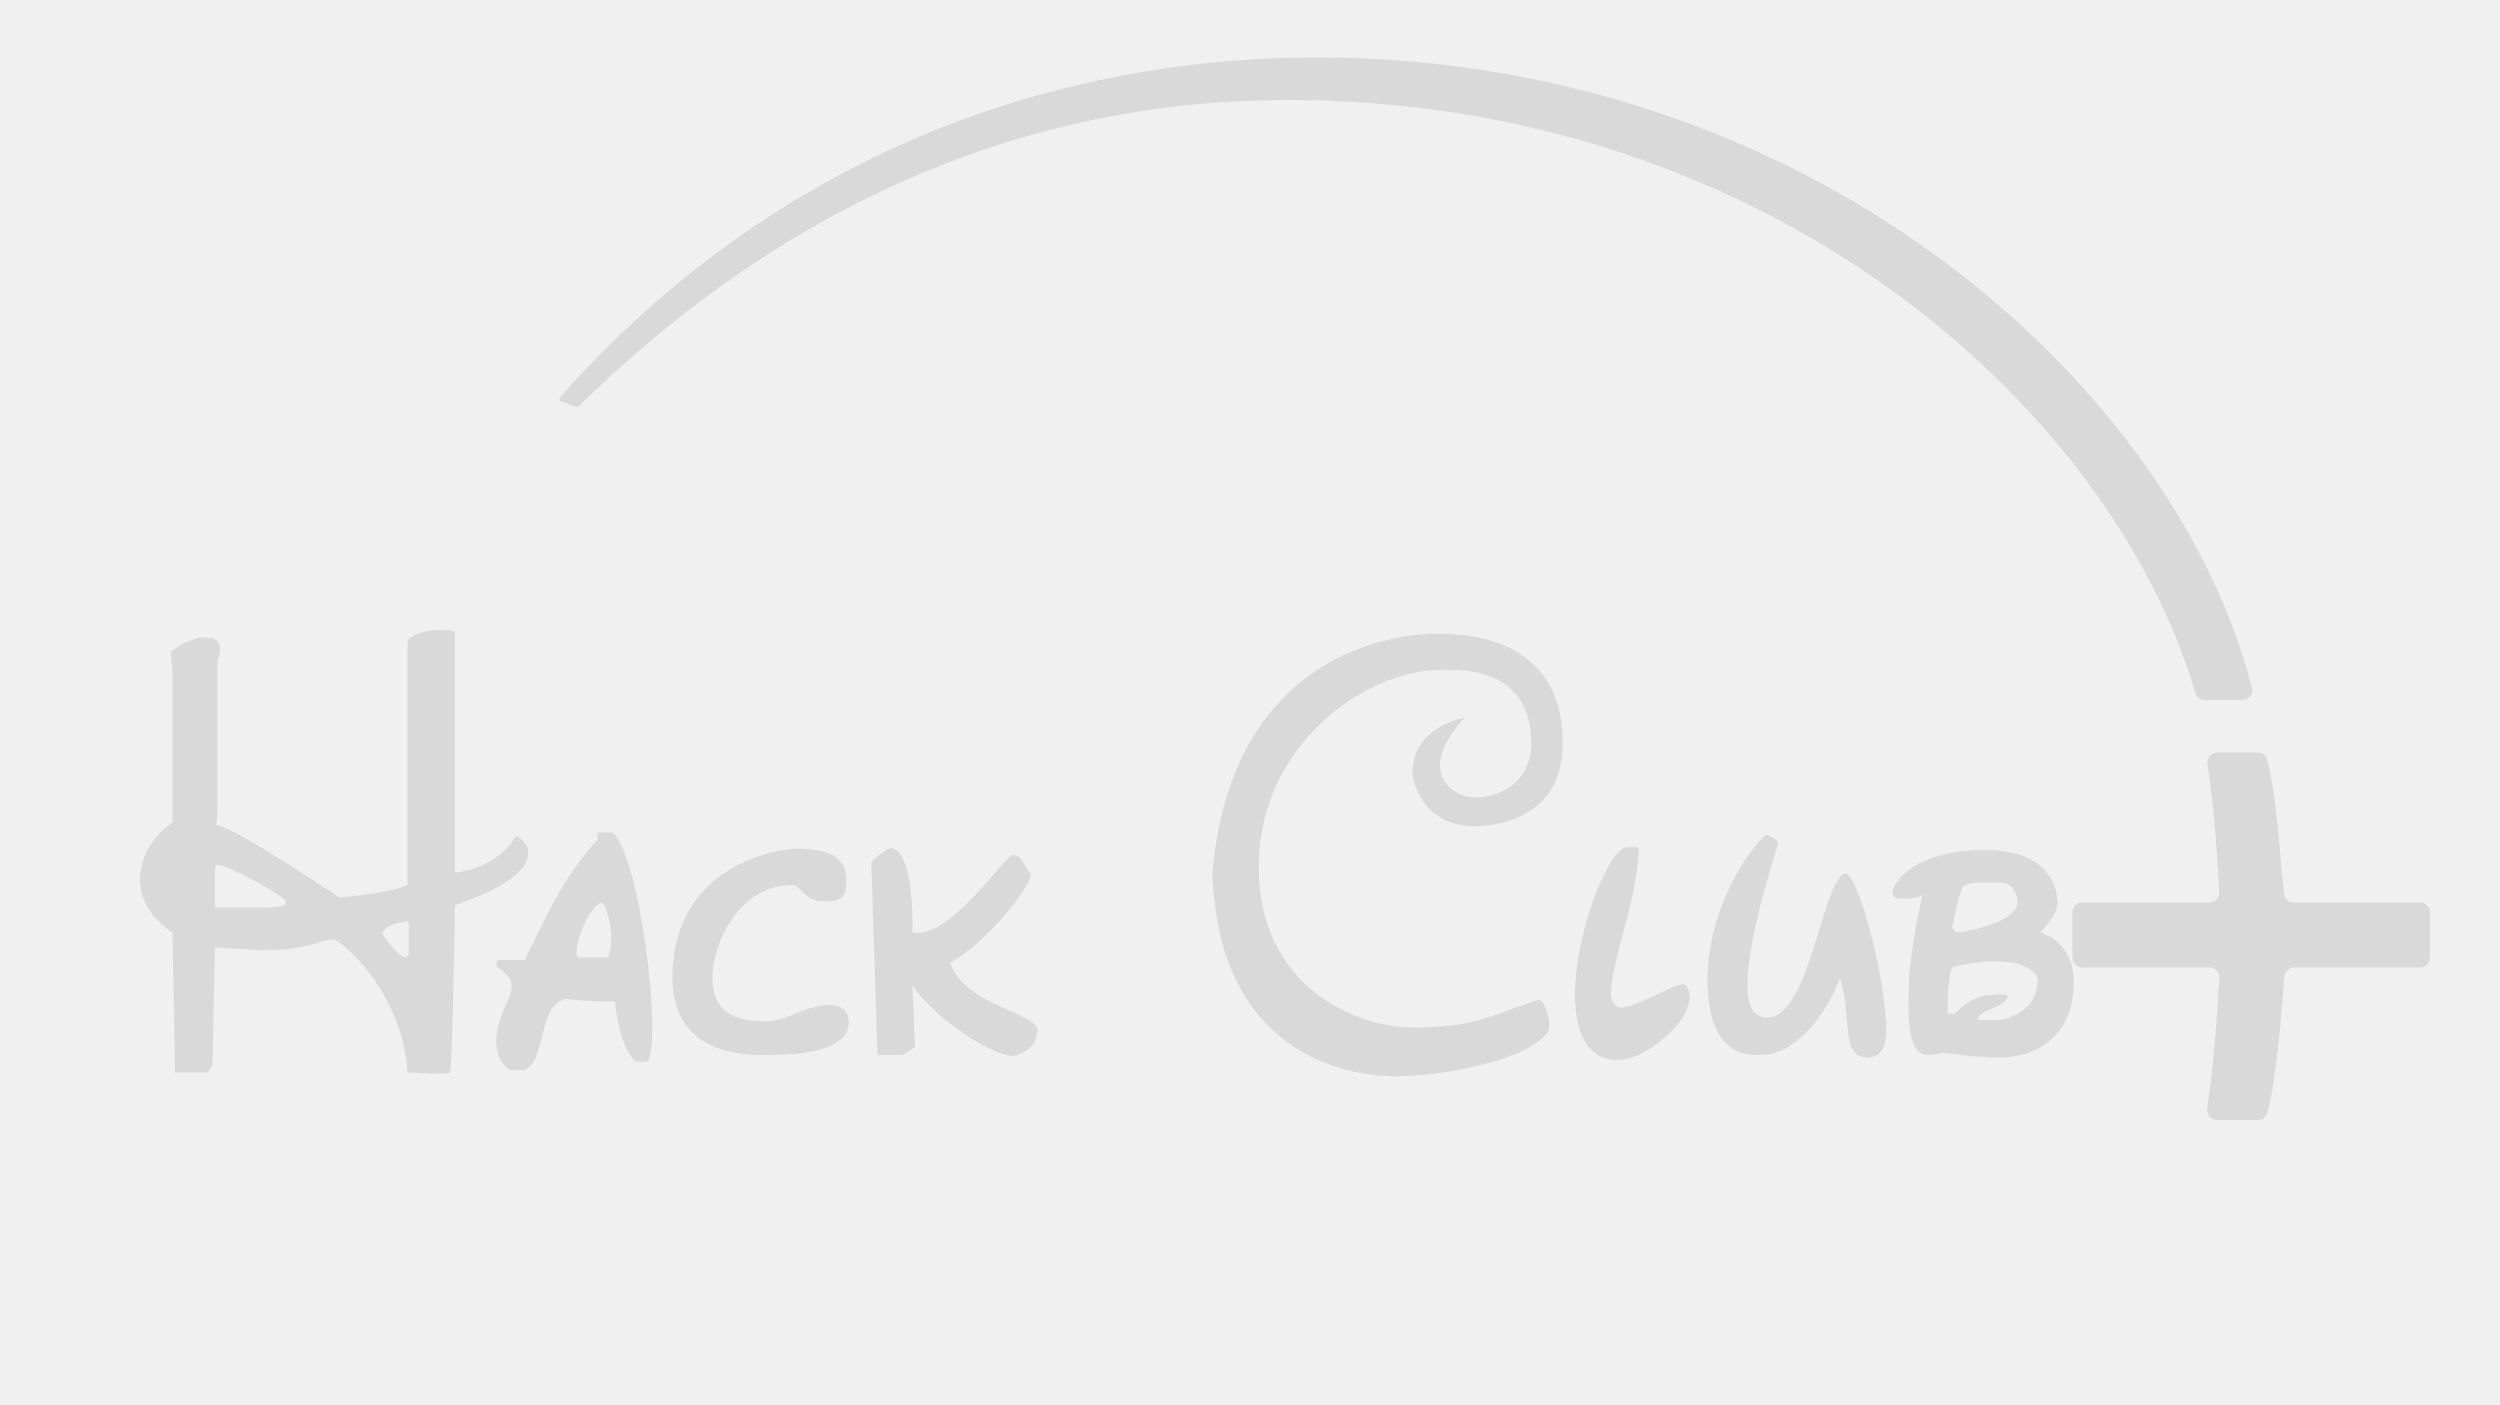
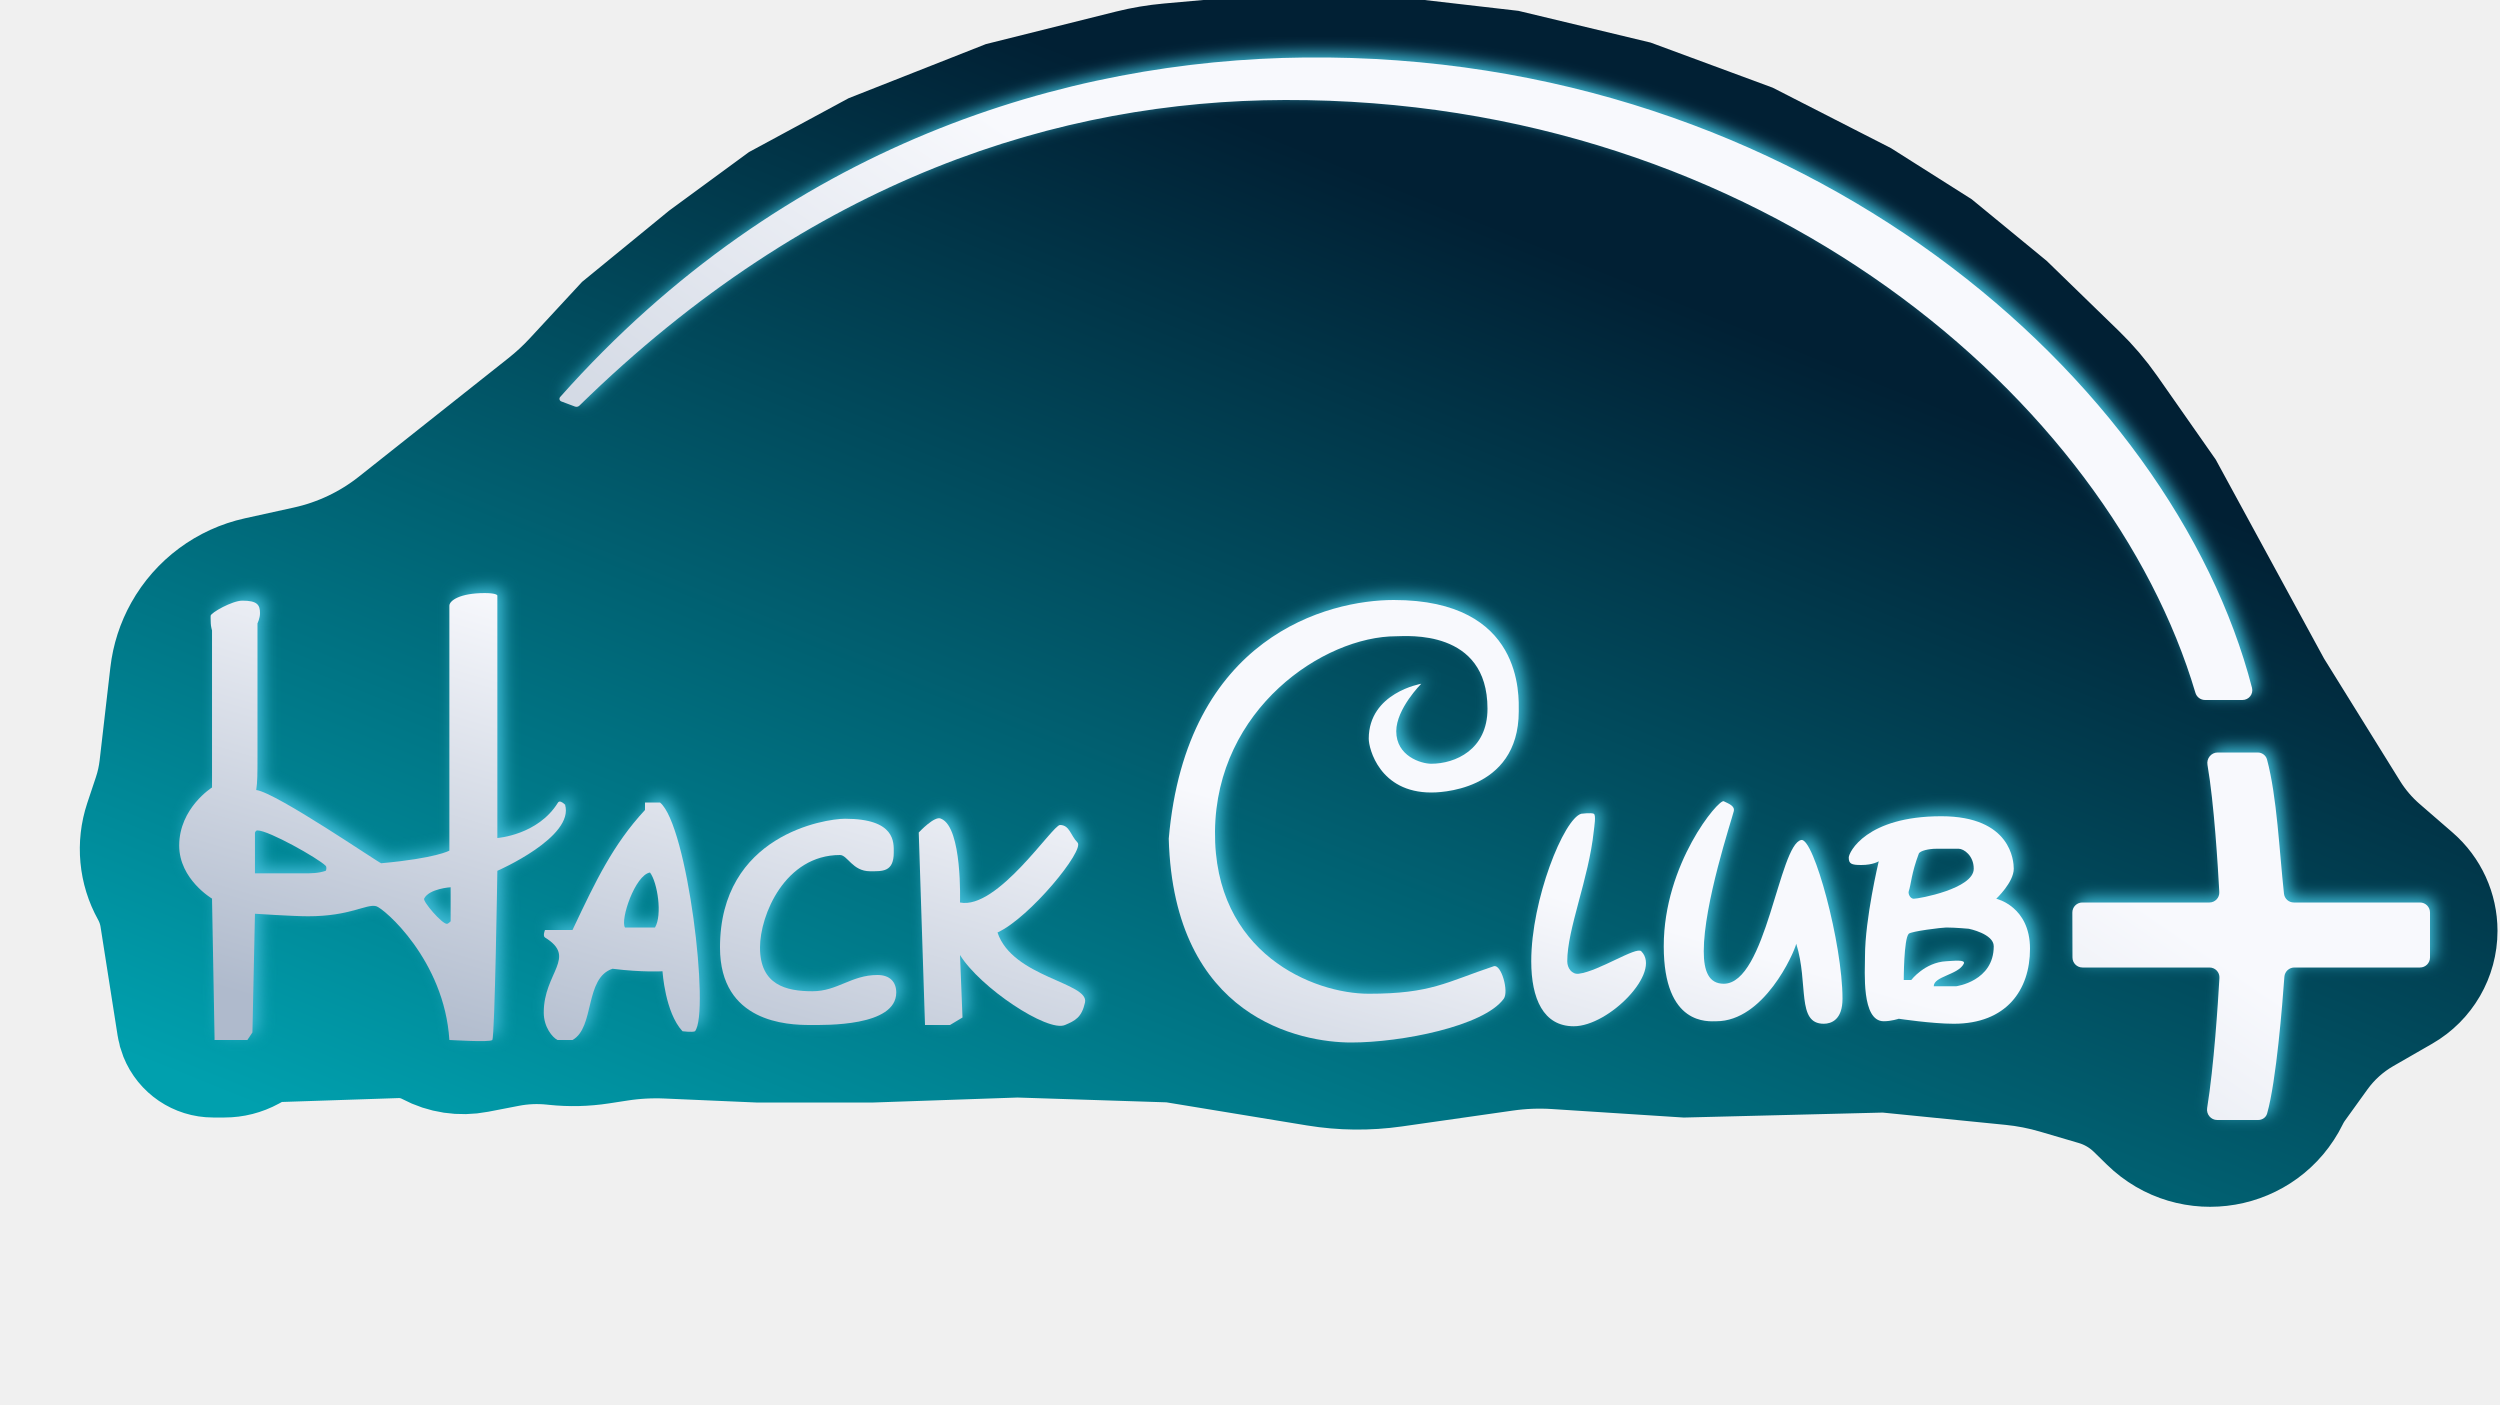
<svg xmlns="http://www.w3.org/2000/svg" width="500" height="281" viewBox="0 0 500 281" fill="none">
-   <path d="M450.4 137.564C450.723 138.812 449.767 140 448.478 140H441.014C440.118 140 439.337 139.414 439.082 138.555C421.853 80.488 352.593 19.749 257 20C211.989 20.118 162.338 35.648 115.884 81.123C115.652 81.351 115.305 81.427 115 81.312V81.312L113.5 80.75L112.5 80.375L112.25 80.281V80.281C111.888 80.145 111.778 79.685 112.035 79.396C156.948 28.866 213.307 11.975 261 11.5C360.987 10.504 434.555 76.246 450.4 137.564Z" fill="#D9D9D9" />
-   <path d="M414.47 182.506C414.466 181.399 415.363 180.5 416.47 180.5H441.872C443.012 180.5 443.92 179.552 443.859 178.414C443.593 173.407 442.814 160.563 441.495 152.971C441.274 151.7 442.236 150.5 443.525 150.5H451.53C452.404 150.5 453.182 151.066 453.407 151.911C455.404 159.402 455.847 170.063 456.797 178.743C456.907 179.747 457.759 180.5 458.77 180.5H484C485.105 180.5 486 181.395 486 182.5V191.5C486 192.605 485.105 193.5 484 193.5H458.879C457.823 193.5 456.949 194.309 456.874 195.363C456.492 200.723 455.266 216.216 453.425 222.7C453.199 223.496 452.454 224 451.626 224H443.44C442.178 224 441.228 222.85 441.43 221.604C442.784 213.272 443.603 200.556 443.887 195.59C443.952 194.449 443.043 193.5 441.9 193.5H416.495C415.392 193.5 414.498 192.608 414.495 191.506L414.47 182.506Z" fill="#D9D9D9" />
-   <path fill-rule="evenodd" clip-rule="evenodd" d="M35 214L34.5 186.5C34.5 186.5 28 182.746 28 176C28 168.5 34.5 164.5 34.5 164.5V133.406C34.5 133.406 34.262 132.583 34.25 132C34.225 130.751 34.208 130.916 34.225 130.5C34.25 129.886 38.5 127.5 40.5 127.5C43.5 127.5 44 128.32 44 130C44 131 43.5 132 43.5 132L43.5 158.5C43.5 161.679 43.5 163.5 43.25 165C47.25 165.5 67.656 179.531 68 179.5C79 178.5 81.5 177 81.5 177V128.5C81.5 127.5 83.5 126 88.5 126C90.5 126 91 126.327 91 126.5V174.5C91 174.5 99 174 103 167.5C103.586 166.548 105.371 169.08 105.5 169.5C107.5 176 91 181 91 181C91 181 90.5 214 90 214.5C89.5 215 82 214.5 81.5 214.5C80.5 198.5 68.5 188.375 67 188C65 187.5 62 190 53.5 190C50.5 190 43 189.5 43 189.5L42.5 213L41.5 214.5H35V214ZM43 181.5V173.5C43 173.5 43.063 173 43.5 173C45.757 173 55.5 178.5 57 180C57.276 180.276 57.111 180.963 57 181C55.5 181.5 54.265 181.5 52.5 181.5H43ZM81.75 191V184.25C81.75 184.25 77.5 184.5 76.5 186.5C76.21 187.08 80 191.5 81 191.5C81.276 191.5 81.75 191 81.75 191Z" fill="#D9D9D9" />
-   <path fill-rule="evenodd" clip-rule="evenodd" d="M119.5 166.5V168C113.104 174.888 109.613 182.259 105.216 191.544L105 192H99.5C99.5 192 99.001 193.193 99.5 193.5C106 197.5 99.25 200.484 99.25 208.5C99.25 211.445 101 213.5 102 214H103.5H105C109.5 211.5 107.366 201.611 113 199.75C119 200.5 123 200.25 123 200.25C123 200.25 123.5 208.5 127 212.25C127 212.25 129 212.5 129.5 212.25C132.5 208.5 128 171 122.5 166.5H119.5ZM121.5 191.5H115.5C114.5 190 117.5 181 120.5 180.5C122 182.5 123 189 121.5 191.5Z" fill="#D9D9D9" />
-   <path d="M134.5 195.5C134.5 173 155.5 169.75 159.5 169.75C169.628 169.75 169.25 174.5 169.25 176.5C169.25 180.429 167 180.25 164.5 180.25C161 180.25 160 177 158.5 177C147.5 177 142.5 189 142.5 195.5C142.5 203 147.724 204.25 153 204.25C158 204.25 160.767 201 166 201C168.5 201 169.75 202.424 169.75 204.5C169.75 211.353 155.5 211 152.5 211C148 211 134.5 210.5 134.5 195.5Z" fill="#D9D9D9" />
-   <path d="M174.25 172.5L175.5 211H180.5L183 209.5L182.5 197C186.5 203.5 200 212.5 203.5 211C205.546 210.123 206.833 209.5 207.5 206.5C208.389 202.5 193 201.5 190 192.5C196.5 189.5 207.5 176 206 174.5C204.633 173.133 204.433 171 202.5 171C201 171 190 188 182.5 186.5C182.5 186.5 183 171.5 178.729 169.75C177.5 169 174.25 172.5 174.25 172.5Z" fill="#D9D9D9" />
-   <path d="M242.5 174.5C246 134 274.365 126.75 287.5 126.75C313.5 126.75 312.5 146 312.5 149C312.5 165.32 295.869 165.253 295.022 165.25L295 165.25C284.697 165.25 282.5 156.5 282.5 154.5C282.5 145.291 293 143.5 293 143.5C293 143.5 288 148.5 288 153C288 158 293 159.5 295 159.5C299.784 159.5 306.25 156.708 306.25 148.5C306.25 132.453 290 134 288 134C273.5 134 252 148.5 251.75 173C251.5 197.5 271.5 205.5 282.5 205.5C295 205.5 298.016 203.161 307.5 200C309 199.5 310.56 205.042 309.5 206.5C305.5 212 289 215.25 279 215.25C269 215.25 243.5 210.5 242.5 174.5Z" fill="#D9D9D9" />
-   <path d="M327.5 173C326.5 182.5 322.2 192.5 322.2 199C322.2 200.381 323.13 201.671 324.5 201.5C328.5 201 336 196 337 197C341.19 201.19 330.5 212 323.5 212C317.434 212 315 206.5 315 199C315 186.705 321.5 170.5 325 169.5C325 169.5 327 169.25 327.5 169.5C328 169.75 327.605 172.005 327.5 173Z" fill="#D9D9D9" />
-   <path d="M341.5 196C341.5 179.5 352.5 166.5 353.5 167C354.488 167.494 355.768 167.928 355.5 169C355 171 349.5 187.5 349.5 197C349.5 201 350.519 203.5 353.5 203.5C362 203.5 364.56 175.638 369 174.75C371.5 174.25 377.25 195.5 377.25 206.5C377.25 210.714 375 211.5 373.5 211.5C368 211.5 370.5 203.5 368 195.5C367.5 197.5 361.5 211 352 211C350.5 211 341.5 212 341.5 196Z" fill="#D9D9D9" />
-   <path fill-rule="evenodd" clip-rule="evenodd" d="M378.5 178.25C378.5 177.225 382 170 397 170C411 170 411.5 179 411.5 180.5C411.5 183.213 408 186.5 408 186.5C408 186.5 414.75 188 414.75 196.5C414.75 204.784 410 211.5 399.5 211.5C395.187 211.5 388.5 210.5 388.5 210.5C388.5 210.5 387 211 385.5 211C381 211 381.75 201 381.75 198C381.75 190.5 384.5 179 384.5 179C384.5 179 383.396 179.75 381 179.75C379 179.75 378.5 179.5 378.5 178.25ZM390.5 185C391 183.5 391 181.5 392.5 177.5C392.735 176.875 394.578 176.5 396 176.5H400.5C401.5 176.5 403.5 177.864 403.5 180.5C403.5 184.5 392.5 186.5 391.5 186.5C390.796 186.5 390.333 185.5 390.5 185ZM390.5 193.5C389.5 194.5 389.5 202.75 389.5 202.75H391C391 202.75 393.718 199.213 398 199C399.379 198.931 401.957 198.586 401.5 199.5C400.382 201.736 395.5 202 395.5 204H400C400 204 407.5 203 407.5 196C407.5 193.5 402.5 192.5 402.5 192.5C402.5 192.5 399.76 192.25 398 192.25C397.169 192.25 391 193 390.5 193.5Z" fill="#D9D9D9" />
+   <g clip-path="url(#clip0_39_7)">
+     <path d="M469.389 162.793L454 138L432.5 98.5L421.22 82.386C419.411 79.801 417.361 77.393 415.098 75.195L401 61.5L387 50L372 40.5L349.5 29L326.5 20.5L301.5 14.5L275.5 11.5H252.5L233.901 13.153C231.304 13.384 228.73 13.818 226.201 14.45L201 20.75L175 31L156.5 41L141.5 52L125 65.5L115.114 76.177C113.374 78.056 111.492 79.799 109.485 81.39L79.538 105.128C74.249 109.321 68.075 112.255 61.483 113.707L51.671 115.869C45.519 117.225 40.239 121.144 37.162 126.64C35.735 129.188 34.828 131.994 34.493 134.895L32.346 153.501C32.116 155.495 31.68 157.46 31.045 159.364L29.319 164.542C27.841 168.976 28.292 173.826 30.562 177.912C31.513 179.624 32.155 181.49 32.459 183.425L35.881 205.239C35.96 205.745 36.096 206.24 36.286 206.715C37.321 209.303 39.828 211 42.615 211H44.901C46.606 211 48.285 210.572 49.782 209.755L50.349 209.446C52.092 208.495 54.034 207.966 56.018 207.899L79.344 207.122C81.739 207.042 84.113 207.594 86.228 208.722C88.992 210.196 92.178 210.675 95.253 210.08L101.409 208.889C104.453 208.299 107.567 208.165 110.65 208.489L111.085 208.535C114.016 208.844 116.975 208.773 119.888 208.325L123.639 207.748C126.872 207.25 130.146 207.072 133.414 207.214L151.5 208H174.5L203.5 207L234.5 208L263.422 212.754C268.444 213.58 273.564 213.634 278.603 212.914L300.876 209.732C304.283 209.245 307.731 209.112 311.166 209.333L337 211L377 210L402.35 212.535C405.443 212.844 408.501 213.441 411.483 214.319L419.292 216.615C422.383 217.525 425.205 219.178 427.508 221.432L430.131 223.998C438.437 232.123 452.261 229.739 457.365 219.299C457.787 218.435 458.283 217.607 458.845 216.826L463.339 210.585C465.752 207.234 468.852 204.435 472.432 202.377L480.217 197.9C484.413 195.487 487 191.016 487 186.176C487 182.253 485.297 178.524 482.333 175.955L475.742 170.243C473.261 168.093 471.12 165.582 469.389 162.793Z" fill="url(#paint0_linear_39_7)" stroke="url(#paint1_linear_39_7)" stroke-width="25" />
+     <g filter="url(#filter0_f_39_7)">
+       <path d="M451.4 136.565C451.723 137.813 450.767 139.001 449.478 139.001H442.014C441.118 139.001 440.337 138.415 440.082 137.556C422.853 79.489 353.593 18.75 258 19.001C212.989 19.119 163.338 34.649 116.884 80.124C116.652 80.352 116.305 80.428 116 80.314V80.314L114.5 79.751L113.5 79.376L113.25 79.282V79.282C112.888 79.147 112.778 78.686 113.035 78.397C157.948 27.867 214.307 10.976 262 10.501C361.987 9.505 435.555 75.247 451.4 136.565Z" fill="#3FBBD6" />
+       <path d="M415.47 181.507C415.466 180.4 416.363 179.501 417.47 179.501H442.872C444.012 179.501 444.92 178.553 444.859 177.415C444.593 172.408 443.814 159.564 442.495 151.972C442.274 150.701 443.236 149.501 444.525 149.501H452.53C453.404 149.501 454.182 150.067 454.407 150.912C456.404 158.403 456.847 169.065 457.797 177.744C457.907 178.748 458.759 179.501 459.77 179.501H485C486.105 179.501 487 180.396 487 181.501V190.501C487 191.606 486.105 192.501 485 192.501H459.879C458.823 192.501 457.949 193.31 457.874 194.364C457.492 199.724 456.266 215.217 454.425 221.701C454.199 222.497 453.454 223.001 452.626 223.001H444.44C443.178 223.001 442.228 221.851 442.43 220.605C443.784 212.273 444.603 199.557 444.887 194.591C444.952 193.45 444.043 192.501 442.9 192.501H417.495C416.392 192.501 415.498 191.609 415.495 190.507L415.47 181.507Z" fill="#3FBBD6" />
+     </g>
+     <path d="M450.4 137.564C450.723 138.812 449.767 140 448.478 140H441.014C440.118 140 439.337 139.414 439.082 138.555C421.853 80.488 352.593 19.749 257 20C211.989 20.118 162.338 35.648 115.884 81.123C115.652 81.351 115.305 81.427 115 81.312V81.312L113.5 80.75L112.5 80.375L112.25 80.281V80.281C111.888 80.145 111.778 79.685 112.035 79.396C156.948 28.866 213.307 11.975 261 11.5C360.987 10.504 434.555 76.246 450.4 137.564Z" fill="url(#paint2_linear_39_7)" />
+     <path d="M414.47 182.506C414.466 181.399 415.363 180.5 416.47 180.5H441.872C443.012 180.5 443.92 179.552 443.859 178.414C443.593 173.407 442.814 160.563 441.495 152.971C441.274 151.7 442.236 150.5 443.525 150.5H451.53C452.404 150.5 453.182 151.066 453.407 151.911C455.404 159.402 455.847 170.063 456.797 178.743C456.907 179.747 457.759 180.5 458.77 180.5H484C485.105 180.5 486 181.395 486 182.5V191.5C486 192.605 485.105 193.5 484 193.5H458.879C457.823 193.5 456.949 194.309 456.874 195.363C456.492 200.723 455.266 216.216 453.425 222.7C453.199 223.496 452.454 224 451.626 224H443.44C442.178 224 441.228 222.85 441.43 221.604C442.784 213.272 443.603 200.556 443.887 195.59C443.952 194.449 443.043 193.5 441.9 193.5H416.495C415.392 193.5 414.498 192.608 414.495 191.506L414.47 182.506Z" fill="url(#paint3_linear_39_7)" />
+     <g filter="url(#filter1_f_39_7)">
+       <path fill-rule="evenodd" clip-rule="evenodd" d="M44.07 206.385L43.565 178.608C43.565 178.608 37 174.749 37 168.003C37 160.502 43.565 156.387 43.565 156.387V124.981C43.565 124.981 43.324 124.143 43.312 123.56C43.288 122.312 43.27 122.461 43.287 122.045C43.312 121.431 47.625 119.015 49.625 119.015C52.625 119.015 53.16 119.86 53.16 121.54C53.16 122.54 52.655 123.56 52.655 123.56L52.655 150.327C52.655 153.506 52.653 155.392 52.403 156.892C56.403 157.392 77.056 171.569 77.4 171.538C88.4 170.538 91.035 169.013 91.035 169.013V120.025C91.035 119.025 93.105 117.5 98.105 117.5C100.105 117.5 100.63 117.832 100.63 118.005V166.488C100.63 166.488 108.75 165.918 112.75 159.417C113.336 158.465 115.145 161.013 114.16 159.787C116.16 166.288 100.63 173.053 100.63 173.053C100.63 173.053 100.12 206.39 99.62 206.89C99.12 207.39 91.535 206.89 91.035 206.89C90.035 190.889 77.89 180.498 76.39 180.123C74.39 179.623 71.255 182.144 62.755 182.144C59.755 182.144 52.15 181.639 52.15 181.639L51.645 205.375L50.635 206.89H44.07V206.385ZM52.15 173.558V165.478C52.15 165.478 52.218 164.973 52.655 164.973C54.912 164.973 64.79 170.543 66.29 172.043C66.566 172.319 66.401 173.016 66.29 173.053C64.79 173.553 63.51 173.558 61.745 173.558H52.15ZM91.287 183.154V176.336C91.287 176.336 86.985 176.608 85.985 178.608C85.695 179.189 89.53 183.659 90.53 183.659C90.806 183.659 91.287 183.154 91.287 183.154Z" fill="#3FBBD6" />
+       <path fill-rule="evenodd" clip-rule="evenodd" d="M130.16 159.387V160.887C123.764 167.775 120.273 175.148 115.876 184.433L115.66 184.889H110.16C110.16 184.889 109.661 186.082 110.16 186.389C116.66 190.389 109.91 193.374 109.91 201.39C109.91 204.335 111.66 206.39 112.66 206.89H114.16H115.66C120.16 204.39 118.026 194.501 123.66 192.639C129.66 193.389 133.66 193.139 133.66 193.139C133.66 193.139 134.16 201.39 137.66 205.14C137.66 205.14 139.66 205.39 140.16 205.14C143.16 201.39 138.66 163.888 133.16 159.387H130.16ZM132.16 184.389H126.16C125.16 182.889 128.16 173.888 131.16 173.388C132.66 175.388 133.66 181.889 132.16 184.389Z" fill="#3FBBD6" />
+       <path d="M145.16 188.389C145.16 165.888 166.16 162.638 170.16 162.638C180.288 162.638 179.91 167.388 179.91 169.388C179.91 173.317 177.66 173.138 175.16 173.138C171.66 173.138 170.66 169.888 169.16 169.888C158.16 169.888 153.16 181.889 153.16 188.389C153.16 195.889 158.384 197.139 163.66 197.139C168.66 197.139 171.427 193.889 176.66 193.889C179.16 193.889 180.41 195.314 180.41 197.389C180.41 204.243 166.16 203.89 163.16 203.89C158.66 203.89 145.16 203.39 145.16 188.389Z" fill="#3FBBD6" />
+       <path d="M184.91 165.388L186.16 203.89H191.16L193.66 202.39L193.16 189.889C197.16 196.389 210.66 205.39 214.16 203.89C216.206 203.013 217.493 202.39 218.16 199.39C219.049 195.389 203.66 194.389 200.66 185.389C207.16 182.389 218.16 168.888 216.66 167.388C215.293 166.021 215.093 163.888 213.16 163.888C211.66 163.888 200.66 180.889 193.16 179.388C193.16 179.388 193.66 164.388 189.389 162.638C188.16 161.887 184.91 165.388 184.91 165.388Z" fill="#3FBBD6" />
+       <path d="M234.91 166.638C238.41 126.135 266.775 118.885 279.91 118.885C305.91 118.885 304.91 138.136 304.91 141.136C304.91 157.457 288.279 157.391 287.432 157.387L287.41 157.387C277.107 157.387 274.91 148.637 274.91 146.637C274.91 137.427 285.41 135.636 285.41 135.636C285.41 135.636 280.41 140.636 280.41 145.137C280.41 150.137 285.41 151.637 287.41 151.637C292.194 151.637 298.66 148.845 298.66 140.636C298.66 124.589 282.41 126.135 280.41 126.135C265.91 126.135 244.41 140.636 244.16 165.138C243.91 189.639 263.91 197.639 274.91 197.639C287.41 197.639 290.426 195.301 299.91 192.139C301.41 191.639 302.97 197.181 301.91 198.64C297.91 204.14 281.41 207.39 271.41 207.39C261.41 207.39 235.91 202.64 234.91 166.638Z" fill="#3FBBD6" />
+       <path d="M319.91 165.138C318.91 174.638 314.61 184.639 314.61 191.139C314.61 192.52 315.54 193.81 316.91 193.639C320.91 193.139 328.41 188.139 329.41 189.139C333.6 193.329 322.91 204.14 315.91 204.14C309.844 204.14 307.41 198.64 307.41 191.139C307.41 178.843 313.91 162.638 317.41 161.637C317.41 161.637 319.41 161.387 319.91 161.637C320.41 161.887 320.015 164.143 319.91 165.138Z" fill="#3FBBD6" />
+       <path d="M333.91 188.139C333.91 171.638 344.91 158.637 345.91 159.137C346.898 159.631 348.178 160.066 347.91 161.137C347.41 163.138 341.91 179.638 341.91 189.139C341.91 193.139 342.929 195.639 345.91 195.639C354.41 195.639 356.97 167.776 361.41 166.888C363.91 166.388 369.66 187.639 369.66 198.64C369.66 202.854 367.41 203.64 365.91 203.64C360.41 203.64 362.91 195.639 360.41 187.639C359.91 189.639 353.91 203.14 344.41 203.14C342.91 203.14 333.91 204.14 333.91 188.139Z" fill="#3FBBD6" />
+       <path fill-rule="evenodd" clip-rule="evenodd" d="M370.91 170.388C370.91 169.363 374.41 162.137 389.41 162.137C403.41 162.137 403.91 171.138 403.91 172.638C403.91 175.351 400.41 178.638 400.41 178.638C400.41 178.638 407.16 180.138 407.16 188.639C407.16 196.924 402.41 203.64 391.91 203.64C387.597 203.64 380.91 202.64 380.91 202.64C380.91 202.64 379.41 203.14 377.91 203.14C373.41 203.14 374.16 193.139 374.16 190.139C374.16 182.639 376.91 171.138 376.91 171.138C376.91 171.138 375.806 171.888 373.41 171.888C371.41 171.888 370.91 171.638 370.91 170.388ZM382.91 177.138C383.41 175.638 383.41 173.638 384.91 169.638C385.145 169.012 386.988 168.638 388.41 168.638H392.91C393.91 168.638 395.91 170.002 395.91 172.638C395.91 176.638 384.91 178.638 383.91 178.638C383.206 178.638 382.743 177.638 382.91 177.138ZM382.91 185.639C381.91 186.639 381.91 194.889 381.91 194.889H383.41C383.41 194.889 386.128 191.352 390.41 191.139C391.789 191.07 394.367 190.725 393.91 191.639C392.792 193.875 387.91 194.139 387.91 196.139H392.41C392.41 196.139 399.91 195.139 399.91 188.139C399.91 185.639 394.91 184.639 394.91 184.639C394.91 184.639 392.17 184.389 390.41 184.389C389.579 184.389 383.41 185.139 382.91 185.639Z" fill="#3FBBD6" />
+     </g>
+     <g filter="url(#filter2_b_39_7)">
+       <path fill-rule="evenodd" clip-rule="evenodd" d="M42.91 207.495L42.405 179.72C42.405 179.72 35.84 175.861 35.84 169.115C35.84 161.615 42.405 157.5 42.405 157.5V126.095C42.405 126.095 42.164 125.258 42.153 124.675C42.127 123.426 42.11 123.576 42.127 123.16C42.152 122.546 46.465 120.13 48.465 120.13C51.465 120.13 52 120.975 52 122.655C52 123.655 51.495 124.675 51.495 124.675L51.495 151.44C51.495 154.619 51.492 156.505 51.242 158.005C55.242 158.505 75.896 172.681 76.24 172.65C87.24 171.65 89.875 170.125 89.875 170.125V121.14C89.875 120.14 91.945 118.615 96.945 118.615C98.945 118.615 99.47 118.947 99.47 119.12V167.6C99.47 167.6 107.59 167.03 111.59 160.53C112.176 159.578 113.985 162.126 113 160.9C115 167.4 99.47 174.165 99.47 174.165C99.47 174.165 98.96 207.5 98.46 208C97.96 208.5 90.375 208 89.875 208C88.875 192 76.73 181.61 75.23 181.235C73.23 180.735 70.095 183.255 61.595 183.255C58.595 183.255 50.99 182.75 50.99 182.75L50.485 206.485L49.475 208H42.91V207.495ZM50.99 174.67V166.59C50.99 166.59 51.058 166.085 51.495 166.085C53.752 166.085 63.63 171.655 65.13 173.155C65.406 173.431 65.241 174.128 65.13 174.165C63.63 174.665 62.35 174.67 60.585 174.67H50.99ZM90.127 184.265V177.447C90.127 177.447 85.825 177.72 84.825 179.72C84.535 180.3 88.37 184.77 89.37 184.77C89.646 184.77 90.127 184.265 90.127 184.265Z" fill="url(#paint4_linear_39_7)" />
+       <path fill-rule="evenodd" clip-rule="evenodd" d="M129 160.5V162C122.604 168.888 119.113 176.259 114.716 185.544L114.5 186H109C109 186 108.501 187.193 109 187.5C115.5 191.5 108.75 194.484 108.75 202.5C108.75 205.445 110.5 207.5 111.5 208H113H114.5C119 205.5 116.866 195.611 122.5 193.75C128.5 194.5 132.5 194.25 132.5 194.25C132.5 194.25 133 202.5 136.5 206.25C136.5 206.25 138.5 206.5 139 206.25C142 202.5 137.5 165 132 160.5H129ZM131 185.5H125C124 184 127 175 130 174.5C131.5 176.5 132.5 183 131 185.5Z" fill="url(#paint5_linear_39_7)" />
+       <path d="M144 189.5C144 167 165 163.75 169 163.75C179.128 163.75 178.75 168.5 178.75 170.5C178.75 174.429 176.5 174.25 174 174.25C170.5 174.25 169.5 171 168 171C157 171 152 183 152 189.5C152 197 157.224 198.25 162.5 198.25C167.5 198.25 170.267 195 175.5 195C178 195 179.25 196.424 179.25 198.5C179.25 205.353 165 205 162 205C157.5 205 144 204.5 144 189.5Z" fill="url(#paint6_linear_39_7)" />
+       <path d="M183.75 166.5L185 205H190L192.5 203.5L192 191C196 197.5 209.5 206.5 213 205C215.046 204.123 216.333 203.5 217 200.5C217.889 196.5 202.5 195.5 199.5 186.5C206 183.5 217 170 215.5 168.5C214.133 167.133 213.933 165 212 165C210.5 165 199.5 182 192 180.5C192 180.5 192.5 165.5 188.229 163.75C187 163 183.75 166.5 183.75 166.5Z" fill="url(#paint7_linear_39_7)" />
+       <path d="M233.75 167.75C237.25 127.25 265.615 120 278.75 120C304.75 120 303.75 139.25 303.75 142.25C303.75 158.57 287.119 158.503 286.272 158.5L286.25 158.5C275.947 158.5 273.75 149.75 273.75 147.75C273.75 138.541 284.25 136.75 284.25 136.75C284.25 136.75 279.25 141.75 279.25 146.25C279.25 151.25 284.25 152.75 286.25 152.75C291.034 152.75 297.5 149.958 297.5 141.75C297.5 125.703 281.25 127.25 279.25 127.25C264.75 127.25 243.25 141.75 243 166.25C242.75 190.75 262.75 198.75 273.75 198.75C286.25 198.75 289.266 196.411 298.75 193.25C300.25 192.75 301.81 198.292 300.75 199.75C296.75 205.25 280.25 208.5 270.25 208.5C260.25 208.5 234.75 203.75 233.75 167.75Z" fill="url(#paint8_linear_39_7)" />
+       <path d="M318.75 166.25C317.75 175.75 313.45 185.75 313.45 192.25C313.45 193.631 314.38 194.921 315.75 194.75C319.75 194.25 327.25 189.25 328.25 190.25C332.44 194.44 321.75 205.25 314.75 205.25C308.684 205.25 306.25 199.75 306.25 192.25C306.25 179.955 312.75 163.75 316.25 162.75C316.25 162.75 318.25 162.5 318.75 162.75C319.25 163 318.855 165.255 318.75 166.25Z" fill="url(#paint9_linear_39_7)" />
+       <path d="M332.75 189.25C332.75 172.75 343.75 159.75 344.75 160.25C345.738 160.744 347.018 161.178 346.75 162.25C346.25 164.25 340.75 180.75 340.75 190.25C340.75 194.25 341.77 196.75 344.75 196.75C353.25 196.75 355.81 168.888 360.25 168C362.75 167.5 368.5 188.75 368.5 199.75C368.5 203.964 366.25 204.75 364.75 204.75C359.25 204.75 361.75 196.75 359.25 188.75C358.75 190.75 352.75 204.25 343.25 204.25C341.75 204.25 332.75 205.25 332.75 189.25Z" fill="url(#paint10_linear_39_7)" />
+       <path fill-rule="evenodd" clip-rule="evenodd" d="M369.75 171.5C369.75 170.475 373.25 163.25 388.25 163.25C402.25 163.25 402.75 172.25 402.75 173.75C402.75 176.463 399.25 179.75 399.25 179.75C399.25 179.75 406 181.25 406 189.75C406 198.034 401.25 204.75 390.75 204.75C386.437 204.75 379.75 203.75 379.75 203.75C379.75 203.75 378.25 204.25 376.75 204.25C372.25 204.25 373 194.25 373 191.25C373 183.75 375.75 172.25 375.75 172.25C375.75 172.25 374.646 173 372.25 173C370.25 173 369.75 172.75 369.75 171.5ZM381.75 178.25C382.25 176.75 382.25 174.75 383.75 170.75C383.985 170.125 385.829 169.75 387.25 169.75H391.75C392.75 169.75 394.75 171.114 394.75 173.75C394.75 177.75 383.75 179.75 382.75 179.75C382.046 179.75 381.583 178.75 381.75 178.25ZM381.75 186.75C380.75 187.75 380.75 196 380.75 196H382.25C382.25 196 384.968 192.463 389.25 192.25C390.629 192.181 393.207 191.836 392.75 192.75C391.632 194.986 386.75 195.25 386.75 197.25H391.25C391.25 197.25 398.75 196.25 398.75 189.25C398.75 186.75 393.75 185.75 393.75 185.75C393.75 185.75 391.01 185.5 389.25 185.5C388.419 185.5 382.25 186.25 381.75 186.75Z" fill="url(#paint11_linear_39_7)" />
+     </g>
+   </g>
+   <defs>
+     <filter id="filter0_f_39_7" x="109.895" y="7.49" width="380.106" height="218.511" filterUnits="userSpaceOnUse" color-interpolation-filters="sRGB">
+       <feFlood flood-opacity="0" result="BackgroundImageFix" />
+       <feBlend mode="normal" in="SourceGraphic" in2="BackgroundImageFix" result="shape" />
+       <feGaussianBlur stdDeviation="1.5" result="effect1_foregroundBlur_39_7" />
+     </filter>
+     <filter id="filter1_f_39_7" x="34" y="114.5" width="376.16" height="95.89" filterUnits="userSpaceOnUse" color-interpolation-filters="sRGB">
+       <feFlood flood-opacity="0" result="BackgroundImageFix" />
+       <feBlend mode="normal" in="SourceGraphic" in2="BackgroundImageFix" result="shape" />
+       <feGaussianBlur stdDeviation="1.5" result="effect1_foregroundBlur_39_7" />
+     </filter>
+     <filter id="filter2_b_39_7" x="31.84" y="114.615" width="378.16" height="97.885" filterUnits="userSpaceOnUse" color-interpolation-filters="sRGB">
+       <feFlood flood-opacity="0" result="BackgroundImageFix" />
+       <feGaussianBlur in="BackgroundImageFix" stdDeviation="2" />
+       <feComposite in2="SourceAlpha" operator="in" result="effect1_backgroundBlur_39_7" />
+       <feBlend mode="normal" in="SourceGraphic" in2="effect1_backgroundBlur_39_7" result="shape" />
+     </filter>
+     <linearGradient id="paint0_linear_39_7" x1="198.5" y1="281" x2="294.5" y2="43" gradientUnits="userSpaceOnUse">
+       <stop stop-color="#00A0AE" />
+       <stop offset="1" stop-color="#012034" />
+     </linearGradient>
+     <linearGradient id="paint1_linear_39_7" x1="198.5" y1="281" x2="294.5" y2="43" gradientUnits="userSpaceOnUse">
+       <stop stop-color="#00A0AE" />
+       <stop offset="1" stop-color="#012034" />
+     </linearGradient>
+     <linearGradient id="paint2_linear_39_7" x1="280.114" y1="307.931" x2="386.459" y2="152.154" gradientUnits="userSpaceOnUse">
+       <stop stop-color="#AFBACC" />
+       <stop offset="1" stop-color="#F8F9FD" />
+     </linearGradient>
+     <linearGradient id="paint3_linear_39_7" x1="280.114" y1="307.931" x2="386.459" y2="152.154" gradientUnits="userSpaceOnUse">
+       <stop stop-color="#AFBACC" />
+       <stop offset="1" stop-color="#F8F9FD" />
+     </linearGradient>
+     <linearGradient id="paint4_linear_39_7" x1="202.5" y1="244" x2="228.5" y2="155" gradientUnits="userSpaceOnUse">
+       <stop stop-color="#AFBACC" />
+       <stop offset="1" stop-color="#F8F9FD" />
+     </linearGradient>
+     <linearGradient id="paint5_linear_39_7" x1="202.5" y1="244" x2="228.5" y2="155" gradientUnits="userSpaceOnUse">
+       <stop stop-color="#AFBACC" />
+       <stop offset="1" stop-color="#F8F9FD" />
+     </linearGradient>
+     <linearGradient id="paint6_linear_39_7" x1="202.5" y1="244" x2="228.5" y2="155" gradientUnits="userSpaceOnUse">
+       <stop stop-color="#AFBACC" />
+       <stop offset="1" stop-color="#F8F9FD" />
+     </linearGradient>
+     <linearGradient id="paint7_linear_39_7" x1="202.5" y1="244" x2="228.5" y2="155" gradientUnits="userSpaceOnUse">
+       <stop stop-color="#AFBACC" />
+       <stop offset="1" stop-color="#F8F9FD" />
+     </linearGradient>
+     <linearGradient id="paint8_linear_39_7" x1="202.5" y1="244" x2="228.5" y2="155" gradientUnits="userSpaceOnUse">
+       <stop stop-color="#AFBACC" />
+       <stop offset="1" stop-color="#F8F9FD" />
+     </linearGradient>
+     <linearGradient id="paint9_linear_39_7" x1="202.5" y1="244" x2="228.5" y2="155" gradientUnits="userSpaceOnUse">
+       <stop stop-color="#AFBACC" />
+       <stop offset="1" stop-color="#F8F9FD" />
+     </linearGradient>
+     <linearGradient id="paint10_linear_39_7" x1="202.5" y1="244" x2="228.5" y2="155" gradientUnits="userSpaceOnUse">
+       <stop stop-color="#AFBACC" />
+       <stop offset="1" stop-color="#F8F9FD" />
+     </linearGradient>
+     <linearGradient id="paint11_linear_39_7" x1="202.5" y1="244" x2="228.5" y2="155" gradientUnits="userSpaceOnUse">
+       <stop stop-color="#AFBACC" />
+       <stop offset="1" stop-color="#F8F9FD" />
+     </linearGradient>
+     <clipPath id="clip0_39_7">
+       <rect width="500" height="281" fill="white" />
+     </clipPath>
+   </defs>
</svg>
